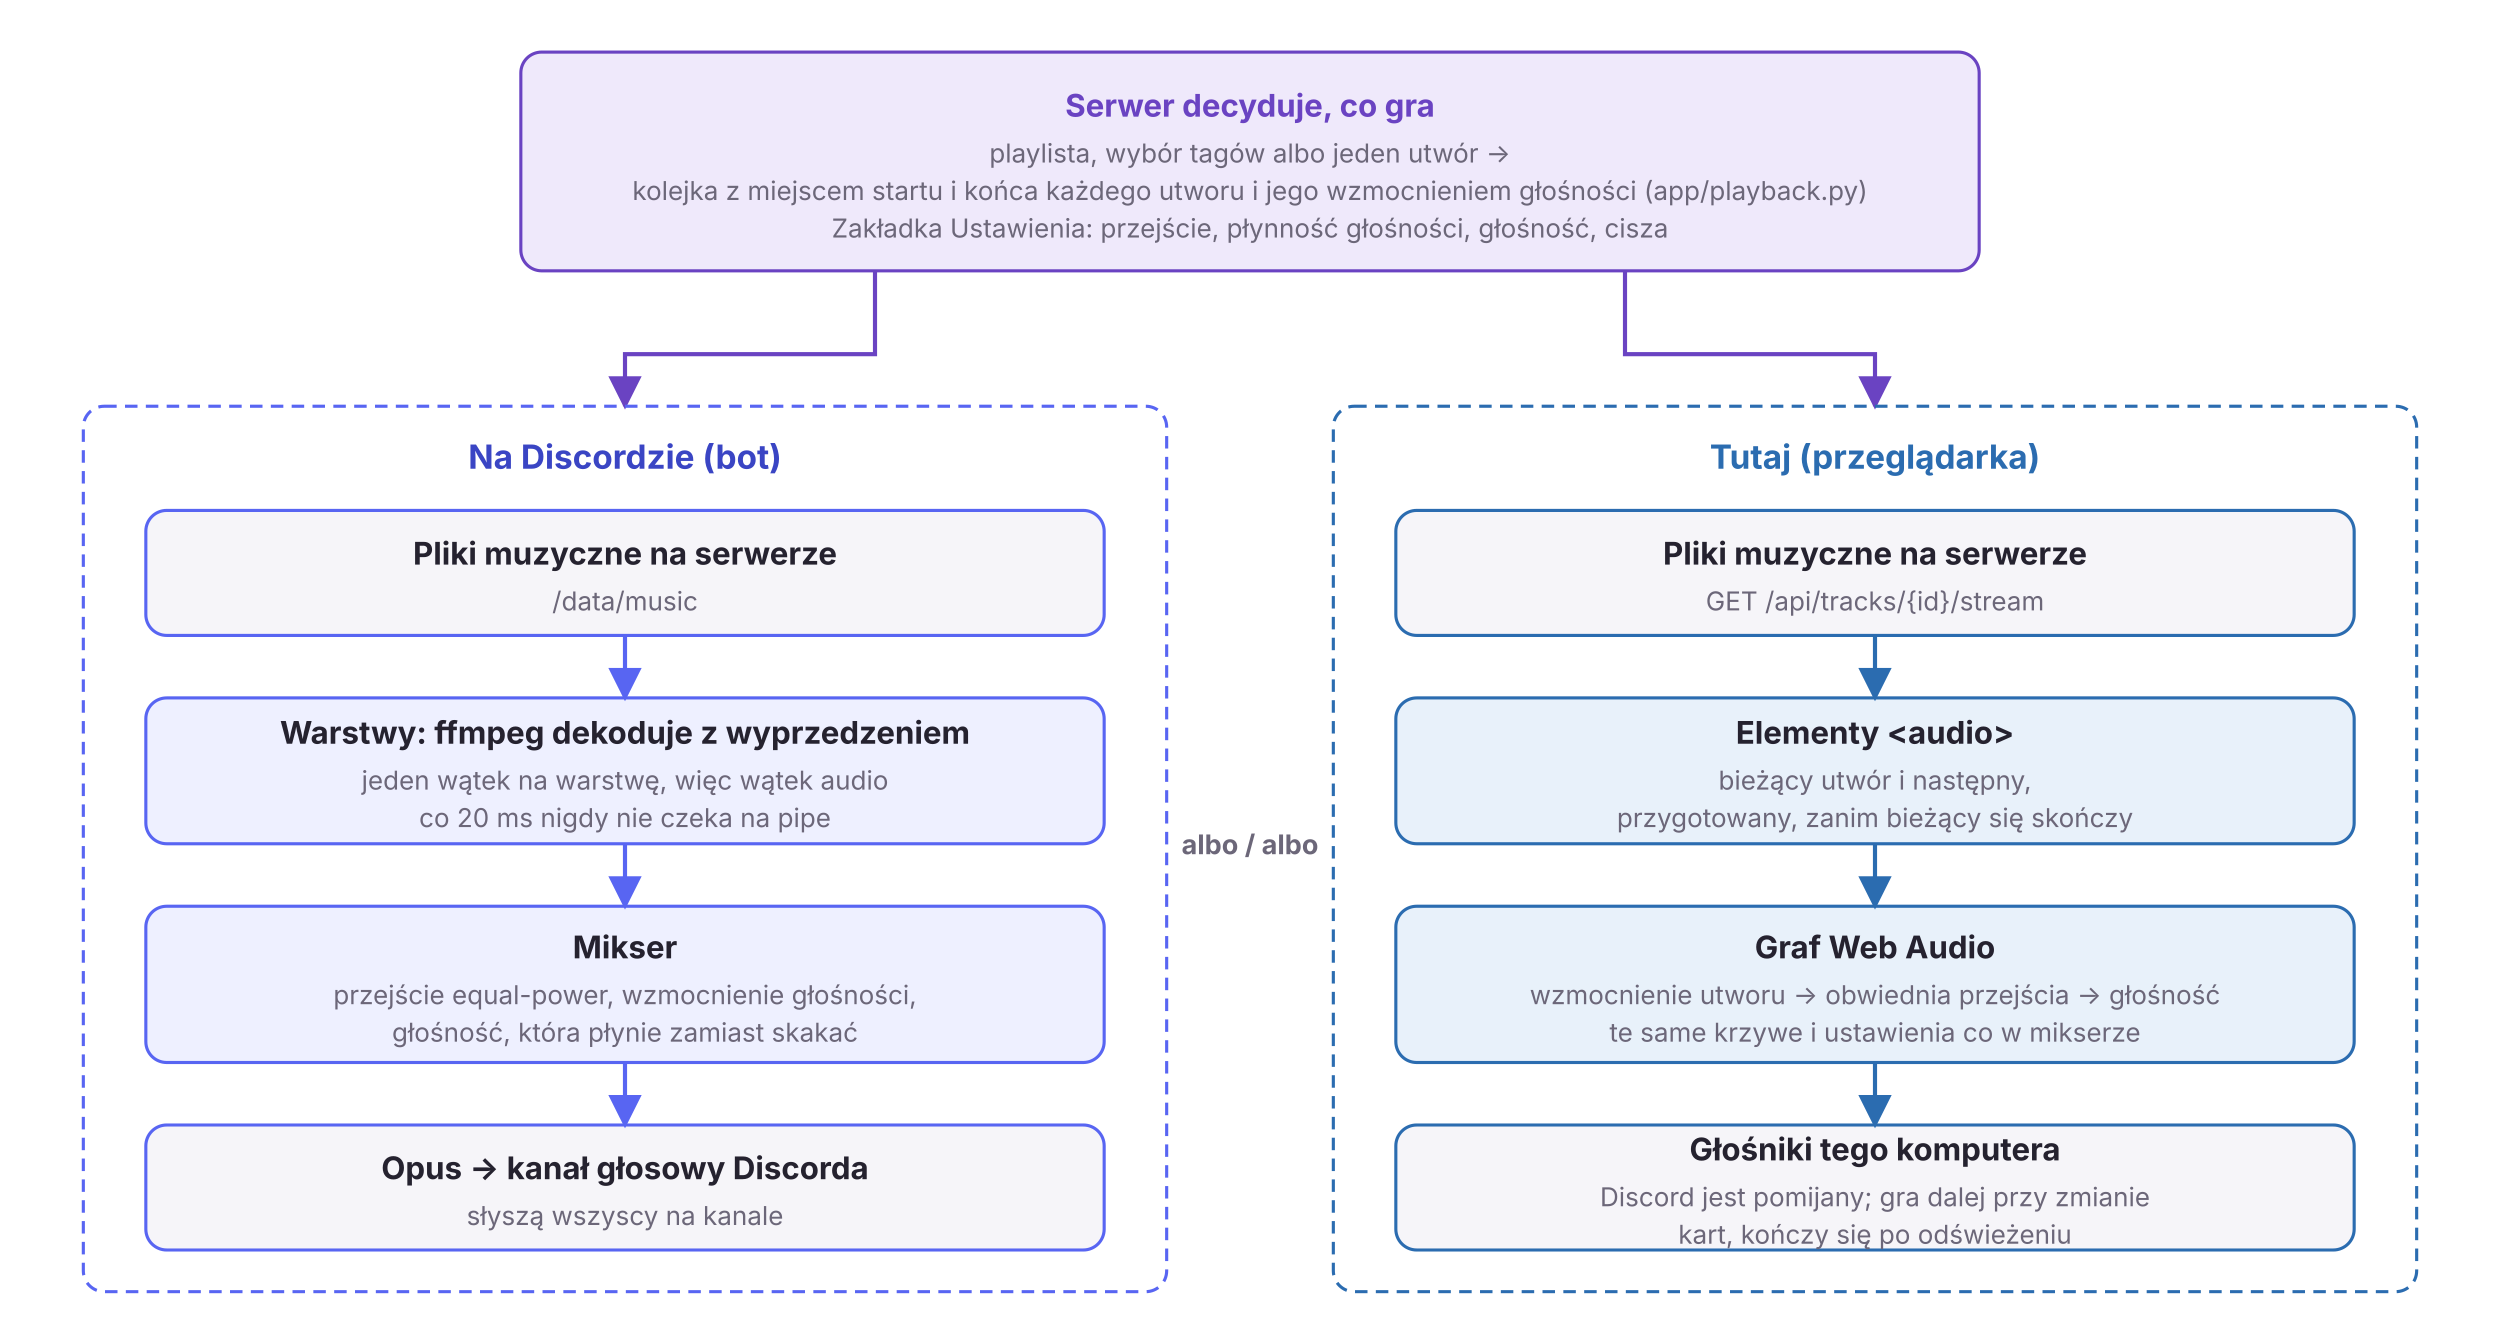
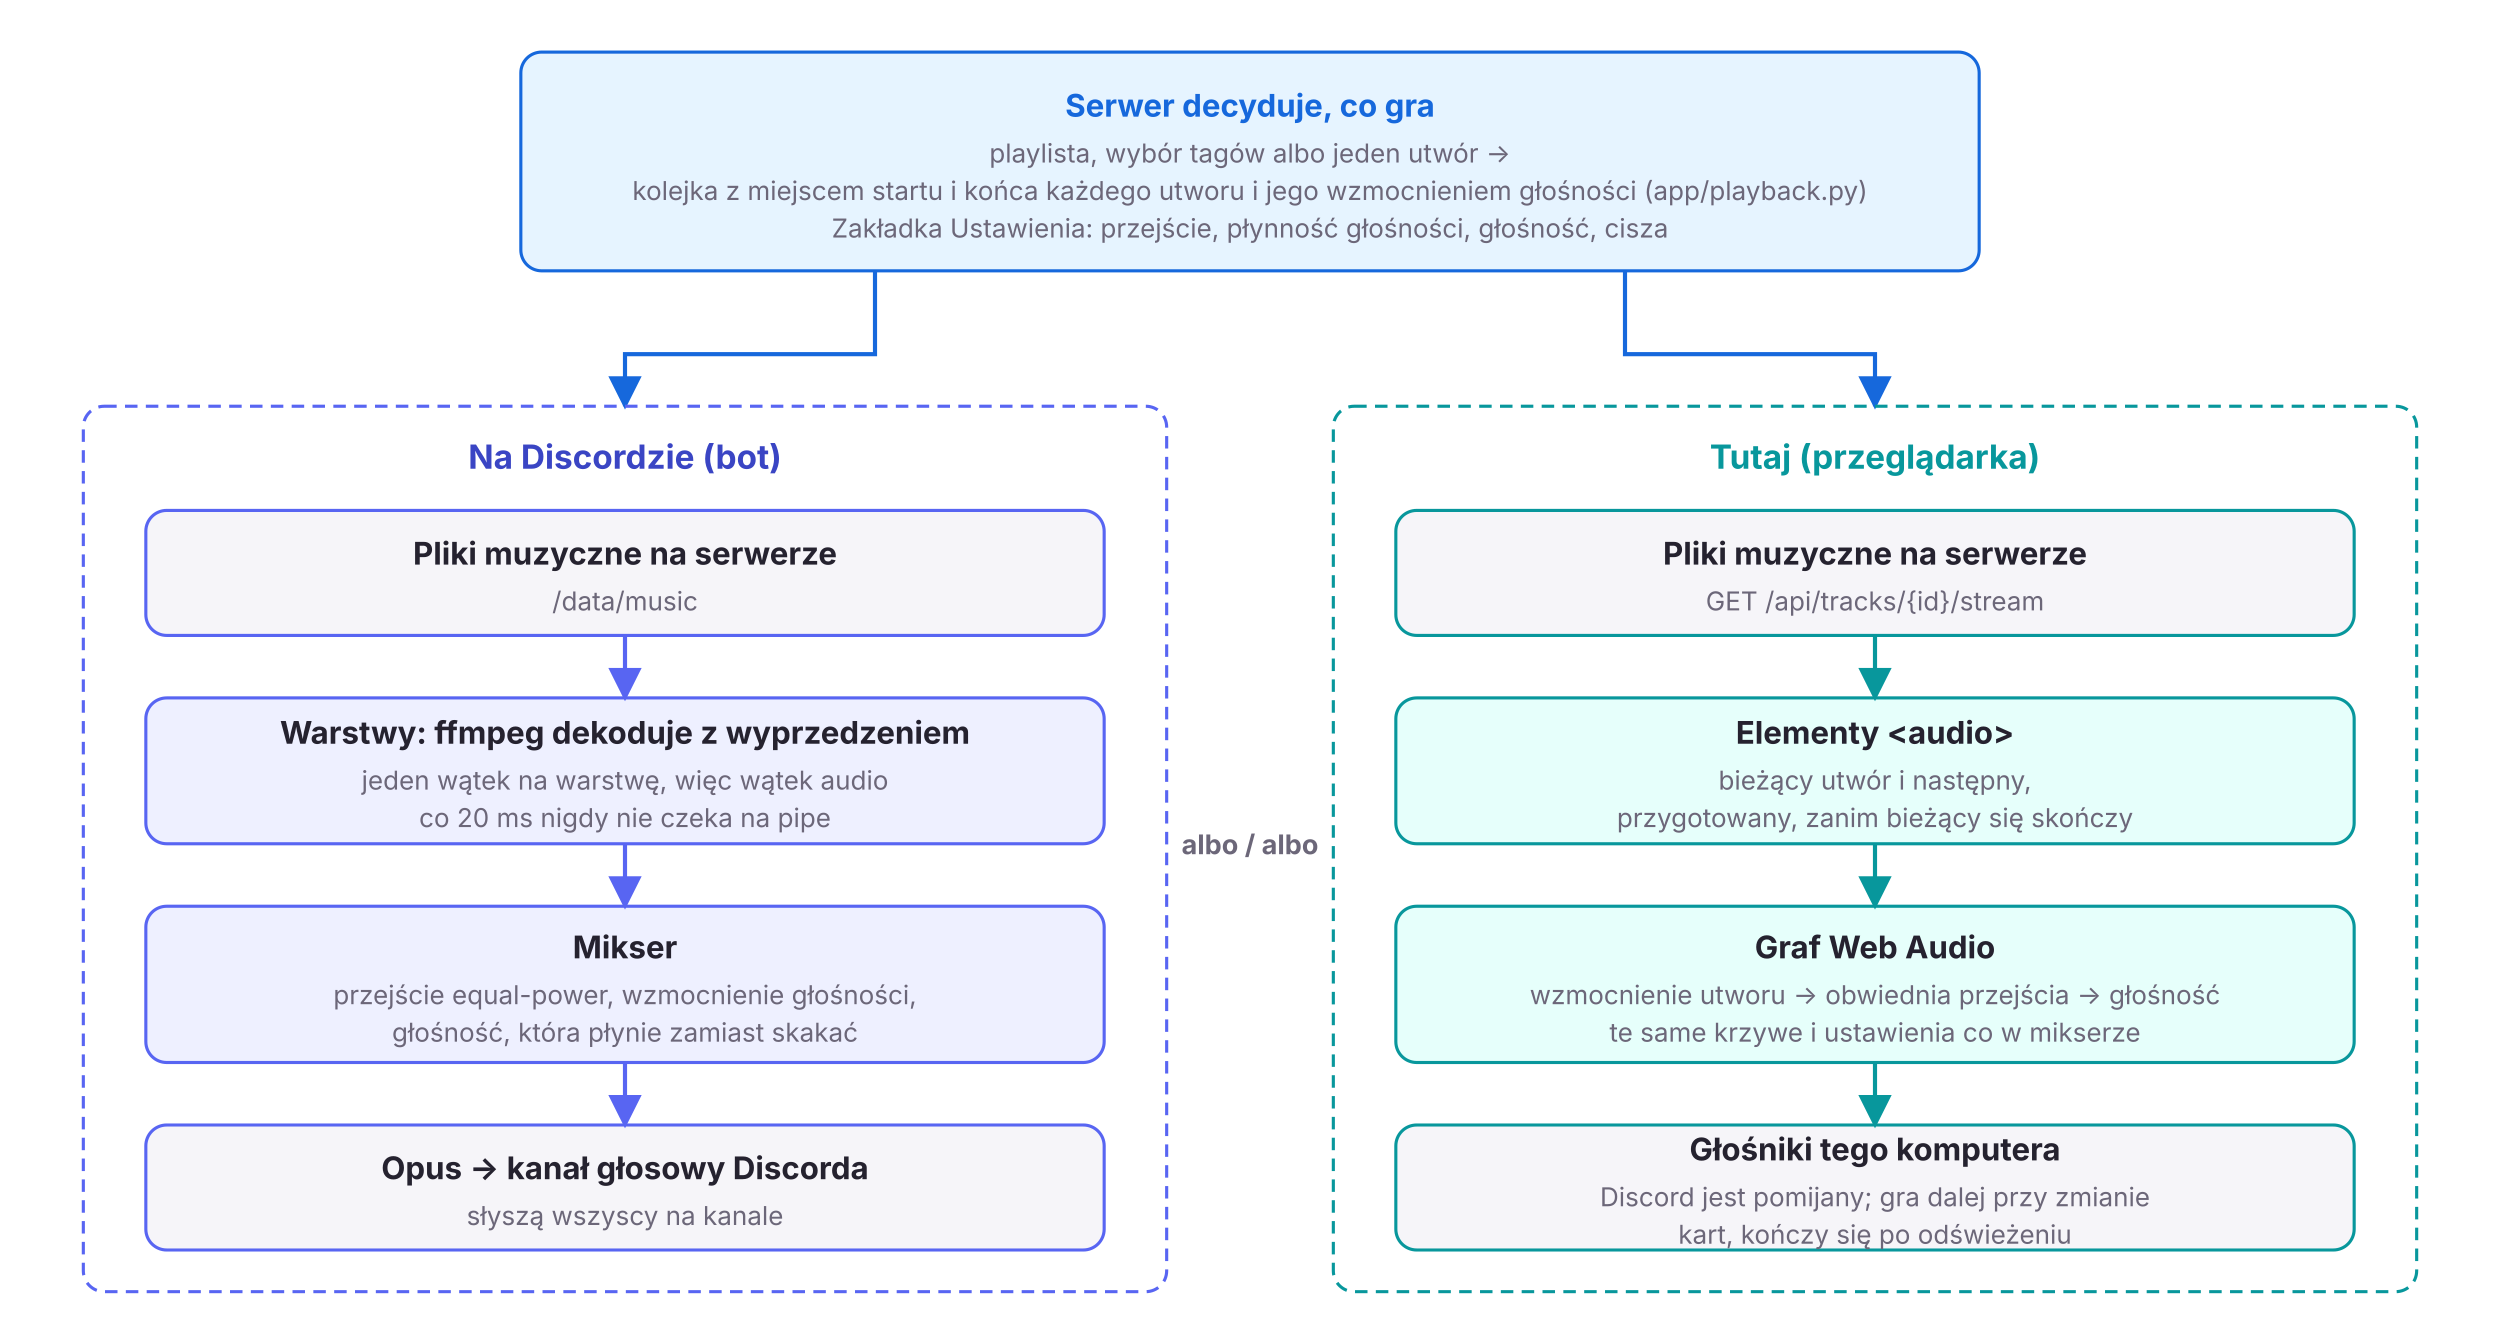
<svg xmlns="http://www.w3.org/2000/svg" viewBox="0 0 1200 640" width="1200" height="640" font-family="Inter, 'Segoe UI', 'DejaVu Sans', Arial, sans-serif">
  <defs>
    <marker id="head" viewBox="0 0 10 10" refX="9" refY="5" markerWidth="8" markerHeight="8" orient="auto">
      <path d="M0 0 L10 5 L0 10 z" fill="context-stroke" />
    </marker>
    <marker id="head-rev" viewBox="0 0 10 10" refX="1" refY="5" markerWidth="8" markerHeight="8" orient="auto-start-reverse">
      <path d="M0 0 L10 5 L0 10 z" fill="context-stroke" />
    </marker>
  </defs>
-   <rect x="250" y="25" width="700" height="105" rx="10" fill="#efe9fb" stroke="#6a43c2" stroke-width="1.5" />
-   <text x="600.0" y="56" text-anchor="middle" font-size="15" font-weight="700" fill="#6a43c2">Serwer decyduje, co gra</text>
+   <rect x="250" y="25" width="700" height="105" rx="10" fill="#e6f4ff" stroke="#1668dc" stroke-width="1.5" />
+   <text x="600.0" y="56" text-anchor="middle" font-size="15" font-weight="700" fill="#1668dc">Serwer decyduje, co gra</text>
  <text x="600.0" y="78" text-anchor="middle" font-size="12.5" fill="#6c6779">playlista, wybór tagów albo jeden utwór  →</text>
  <text x="600.0" y="96" text-anchor="middle" font-size="12.5" fill="#6c6779">kolejka z miejscem startu i końca każdego utworu i jego wzmocnieniem głośności (app/playback.py)</text>
  <text x="600.0" y="114" text-anchor="middle" font-size="12.5" fill="#6c6779">Zakładka Ustawienia: przejście, płynność głośności, głośność, cisza</text>
-   <path d="M420 130 L420 170 L300 170 L300 195" fill="none" stroke="#6a43c2" stroke-width="2" marker-end="url(#head)" />
-   <path d="M780 130 L780 170 L900 170 L900 195" fill="none" stroke="#6a43c2" stroke-width="2" marker-end="url(#head)" />
+   <path d="M420 130 L420 170 L300 170 L300 195" fill="none" stroke="#1668dc" stroke-width="2" marker-end="url(#head)" />
+   <path d="M780 130 L780 170 L900 170 L900 195" fill="none" stroke="#1668dc" stroke-width="2" marker-end="url(#head)" />
  <rect x="40" y="195" width="520" height="425" rx="10" fill="none" stroke="#5865f2" stroke-width="1.5" stroke-dasharray="6 4" />
  <text x="300" y="225" text-anchor="middle" font-size="16" font-weight="700" fill="#3a45c4">Na Discordzie (bot)</text>
-   <rect x="640" y="195" width="520" height="425" rx="10" fill="none" stroke="#2b6cb0" stroke-width="1.5" stroke-dasharray="6 4" />
-   <text x="900" y="225" text-anchor="middle" font-size="16" font-weight="700" fill="#2b6cb0">Tutaj (przeglądarka)</text>
+   <rect x="640" y="195" width="520" height="425" rx="10" fill="none" stroke="#08979c" stroke-width="1.5" stroke-dasharray="6 4" />
+   <text x="900" y="225" text-anchor="middle" font-size="16" font-weight="700" fill="#08979c">Tutaj (przeglądarka)</text>
  <text x="600" y="410" text-anchor="middle" font-size="13" font-weight="700" fill="#6c6779">albo / albo</text>
  <rect x="70" y="245" width="460" height="60" rx="10" fill="#f6f5f9" stroke="#5865f2" stroke-width="1.5" />
  <text x="300.0" y="271" text-anchor="middle" font-size="15" font-weight="700" fill="#25222f">Pliki muzyczne na serwerze</text>
  <text x="300.0" y="293" text-anchor="middle" font-size="12.5" fill="#6c6779">/data/music</text>
  <rect x="70" y="335" width="460" height="70" rx="10" fill="#eef0ff" stroke="#5865f2" stroke-width="1.5" />
  <text x="300.0" y="357" text-anchor="middle" font-size="15" font-weight="700" fill="#25222f">Warstwy: ffmpeg dekoduje z wyprzedzeniem</text>
  <text x="300.0" y="379" text-anchor="middle" font-size="12.5" fill="#6c6779">jeden wątek na warstwę, więc wątek audio</text>
  <text x="300.0" y="397" text-anchor="middle" font-size="12.5" fill="#6c6779">co 20 ms nigdy nie czeka na pipe</text>
  <rect x="70" y="435" width="460" height="75" rx="10" fill="#eef0ff" stroke="#5865f2" stroke-width="1.5" />
  <text x="300.0" y="460" text-anchor="middle" font-size="15" font-weight="700" fill="#25222f">Mikser</text>
  <text x="300.0" y="482" text-anchor="middle" font-size="12.5" fill="#6c6779">przejście equal-power, wzmocnienie głośności,</text>
  <text x="300.0" y="500" text-anchor="middle" font-size="12.5" fill="#6c6779">głośność, która płynie zamiast skakać</text>
  <rect x="70" y="540" width="460" height="60" rx="10" fill="#f6f5f9" stroke="#5865f2" stroke-width="1.5" />
  <text x="300.0" y="566" text-anchor="middle" font-size="15" font-weight="700" fill="#25222f">Opus → kanał głosowy Discorda</text>
  <text x="300.0" y="588" text-anchor="middle" font-size="12.5" fill="#6c6779">słyszą wszyscy na kanale</text>
  <path d="M300 305 L300 335" fill="none" stroke="#5865f2" stroke-width="2" marker-end="url(#head)" />
  <path d="M300 405 L300 435" fill="none" stroke="#5865f2" stroke-width="2" marker-end="url(#head)" />
  <path d="M300 510 L300 540" fill="none" stroke="#5865f2" stroke-width="2" marker-end="url(#head)" />
-   <rect x="670" y="245" width="460" height="60" rx="10" fill="#f6f5f9" stroke="#2b6cb0" stroke-width="1.5" />
+   <rect x="670" y="245" width="460" height="60" rx="10" fill="#f6f5f9" stroke="#08979c" stroke-width="1.5" />
  <text x="900.0" y="271" text-anchor="middle" font-size="15" font-weight="700" fill="#25222f">Pliki muzyczne na serwerze</text>
  <text x="900.0" y="293" text-anchor="middle" font-size="12.5" fill="#6c6779">GET /api/tracks/{id}/stream</text>
-   <rect x="670" y="335" width="460" height="70" rx="10" fill="#e8f1fa" stroke="#2b6cb0" stroke-width="1.5" />
+   <rect x="670" y="335" width="460" height="70" rx="10" fill="#e6fffb" stroke="#08979c" stroke-width="1.5" />
  <text x="900.0" y="357" text-anchor="middle" font-size="15" font-weight="700" fill="#25222f">Elementy &lt;audio&gt;</text>
  <text x="900.0" y="379" text-anchor="middle" font-size="12.5" fill="#6c6779">bieżący utwór i następny,</text>
  <text x="900.0" y="397" text-anchor="middle" font-size="12.5" fill="#6c6779">przygotowany, zanim bieżący się skończy</text>
-   <rect x="670" y="435" width="460" height="75" rx="10" fill="#e8f1fa" stroke="#2b6cb0" stroke-width="1.5" />
+   <rect x="670" y="435" width="460" height="75" rx="10" fill="#e6fffb" stroke="#08979c" stroke-width="1.5" />
  <text x="900.0" y="460" text-anchor="middle" font-size="15" font-weight="700" fill="#25222f">Graf Web Audio</text>
  <text x="900.0" y="482" text-anchor="middle" font-size="12.5" fill="#6c6779">wzmocnienie utworu → obwiednia przejścia → głośność</text>
  <text x="900.0" y="500" text-anchor="middle" font-size="12.5" fill="#6c6779">te same krzywe i ustawienia co w mikserze</text>
-   <rect x="670" y="540" width="460" height="60" rx="10" fill="#f6f5f9" stroke="#2b6cb0" stroke-width="1.5" />
+   <rect x="670" y="540" width="460" height="60" rx="10" fill="#f6f5f9" stroke="#08979c" stroke-width="1.5" />
  <text x="900.0" y="557" text-anchor="middle" font-size="15" font-weight="700" fill="#25222f">Głośniki tego komputera</text>
  <text x="900.0" y="579" text-anchor="middle" font-size="12.5" fill="#6c6779">Discord jest pomijany; gra dalej przy zmianie</text>
  <text x="900.0" y="597" text-anchor="middle" font-size="12.5" fill="#6c6779">kart, kończy się po odświeżeniu</text>
-   <path d="M900 305 L900 335" fill="none" stroke="#2b6cb0" stroke-width="2" marker-end="url(#head)" />
-   <path d="M900 405 L900 435" fill="none" stroke="#2b6cb0" stroke-width="2" marker-end="url(#head)" />
-   <path d="M900 510 L900 540" fill="none" stroke="#2b6cb0" stroke-width="2" marker-end="url(#head)" />
+   <path d="M900 305 L900 335" fill="none" stroke="#08979c" stroke-width="2" marker-end="url(#head)" />
+   <path d="M900 405 L900 435" fill="none" stroke="#08979c" stroke-width="2" marker-end="url(#head)" />
+   <path d="M900 510 L900 540" fill="none" stroke="#08979c" stroke-width="2" marker-end="url(#head)" />
</svg>
